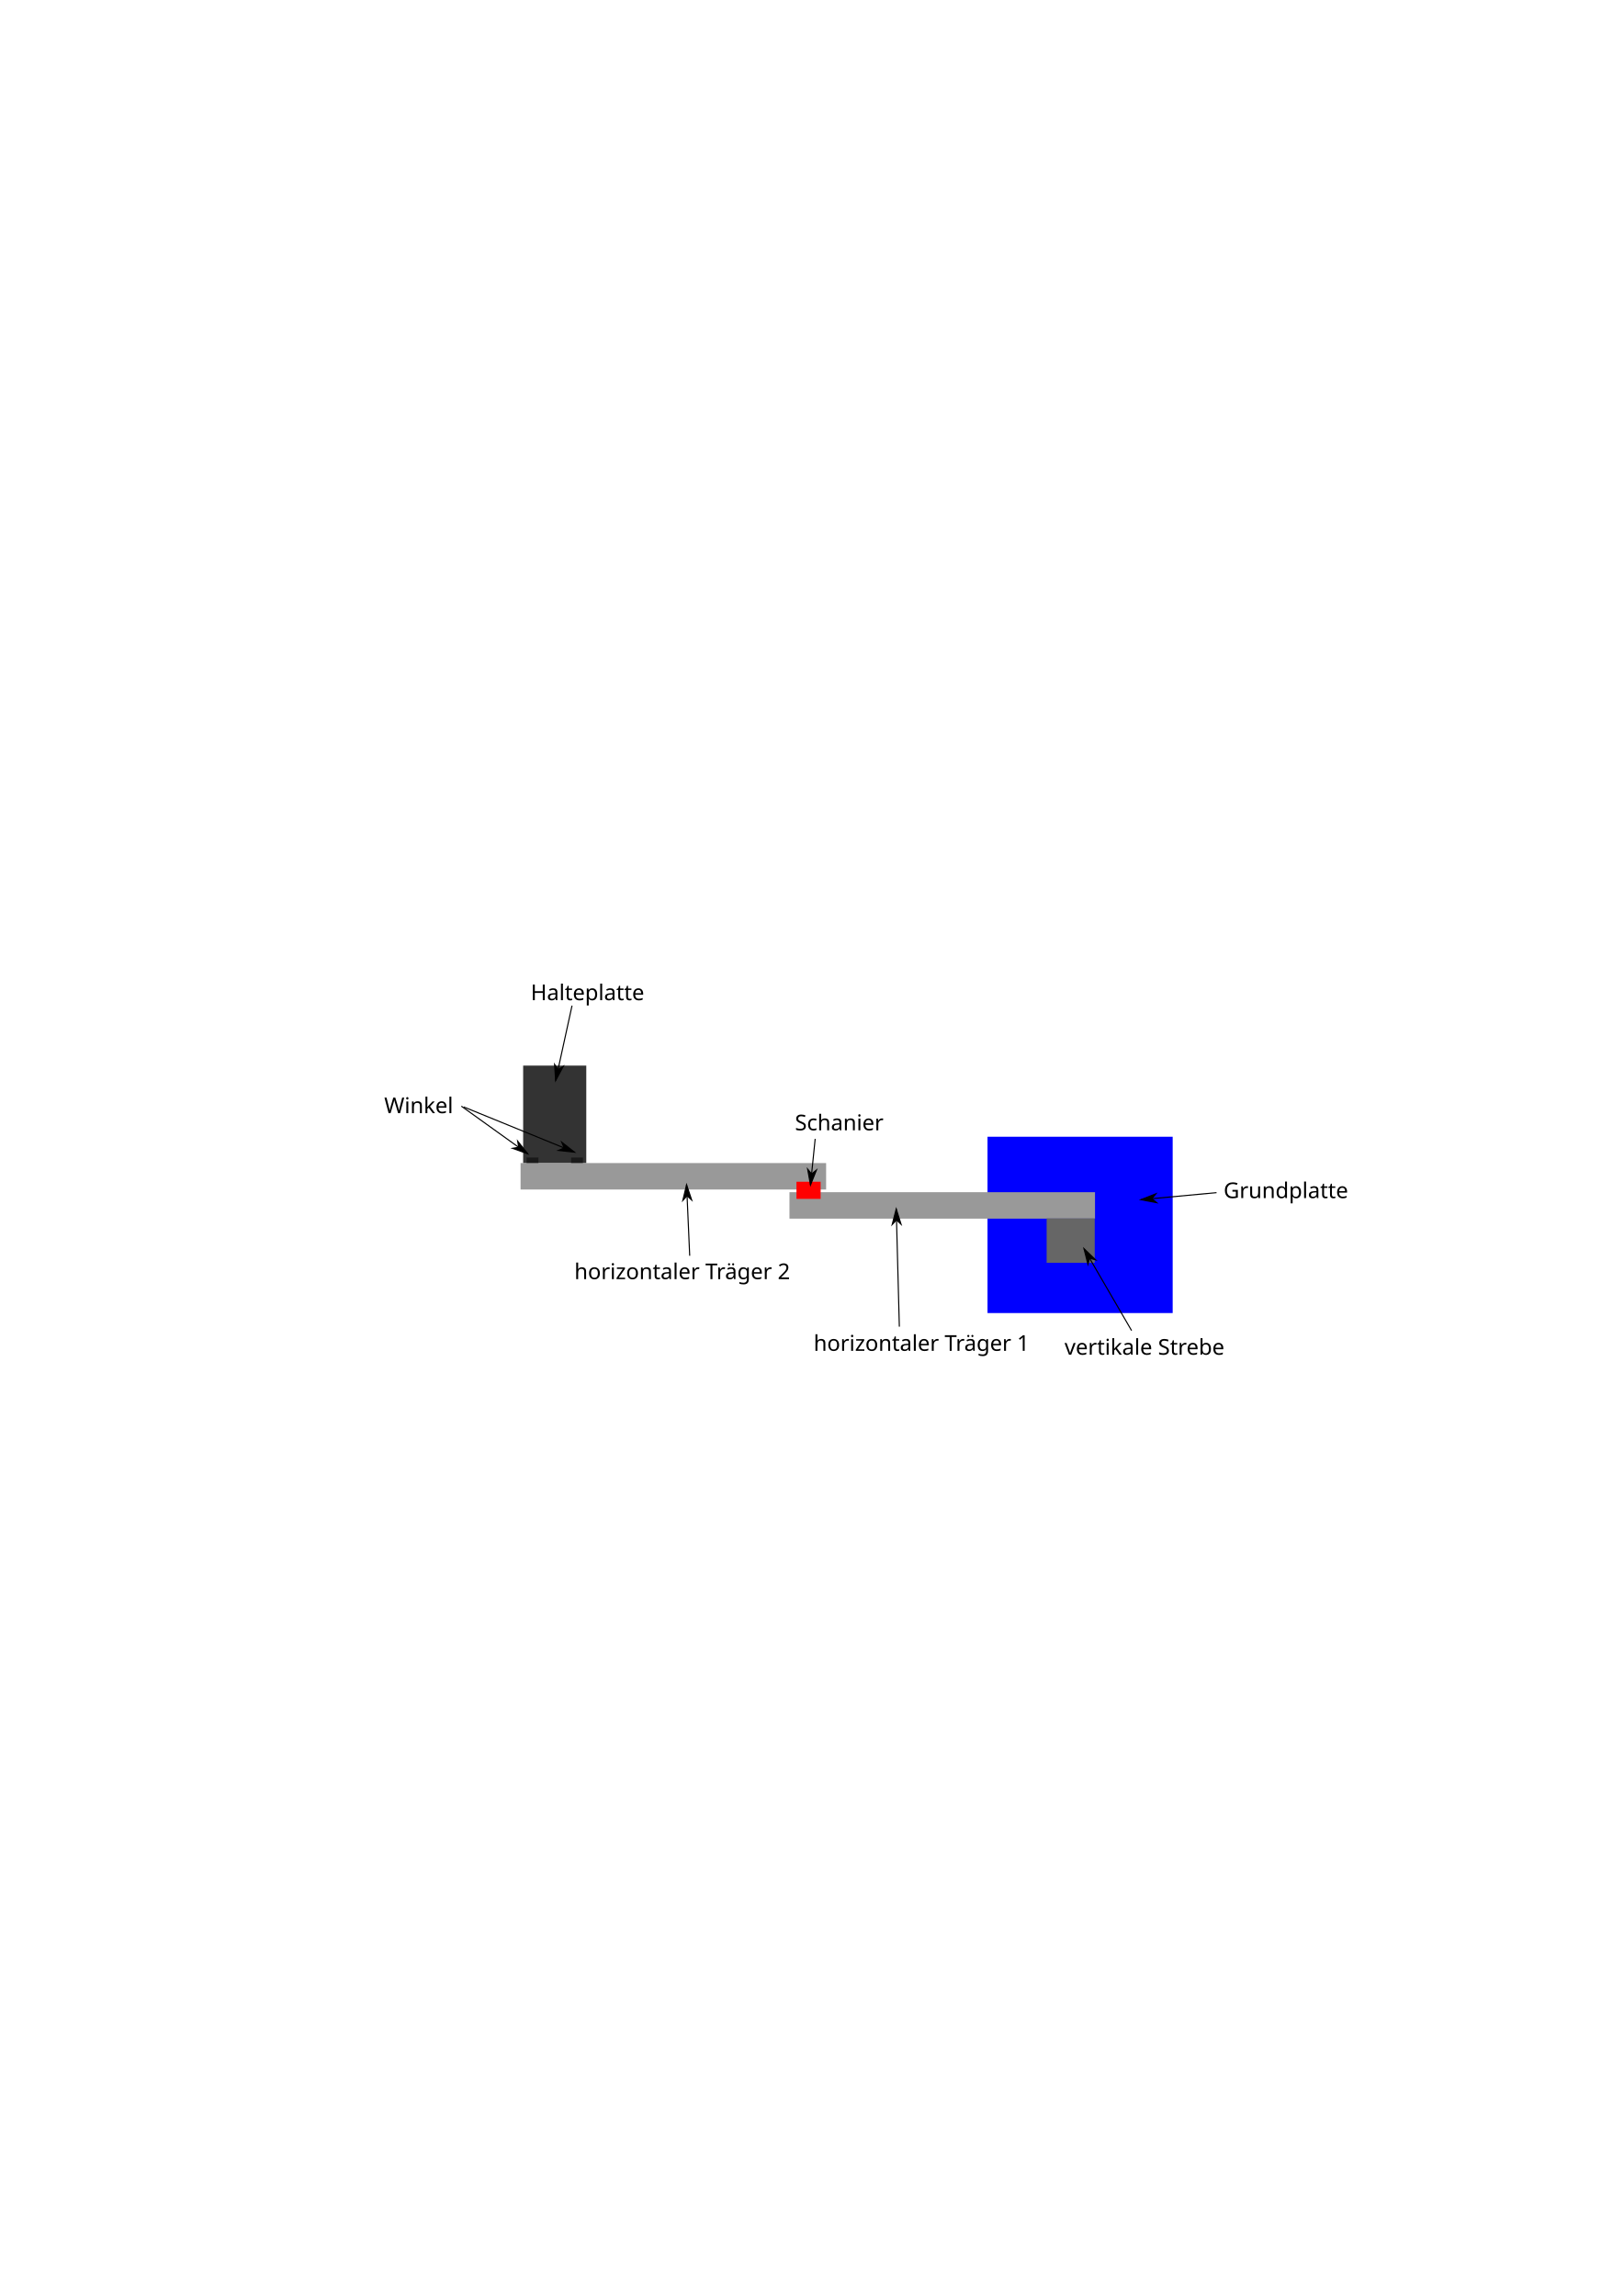
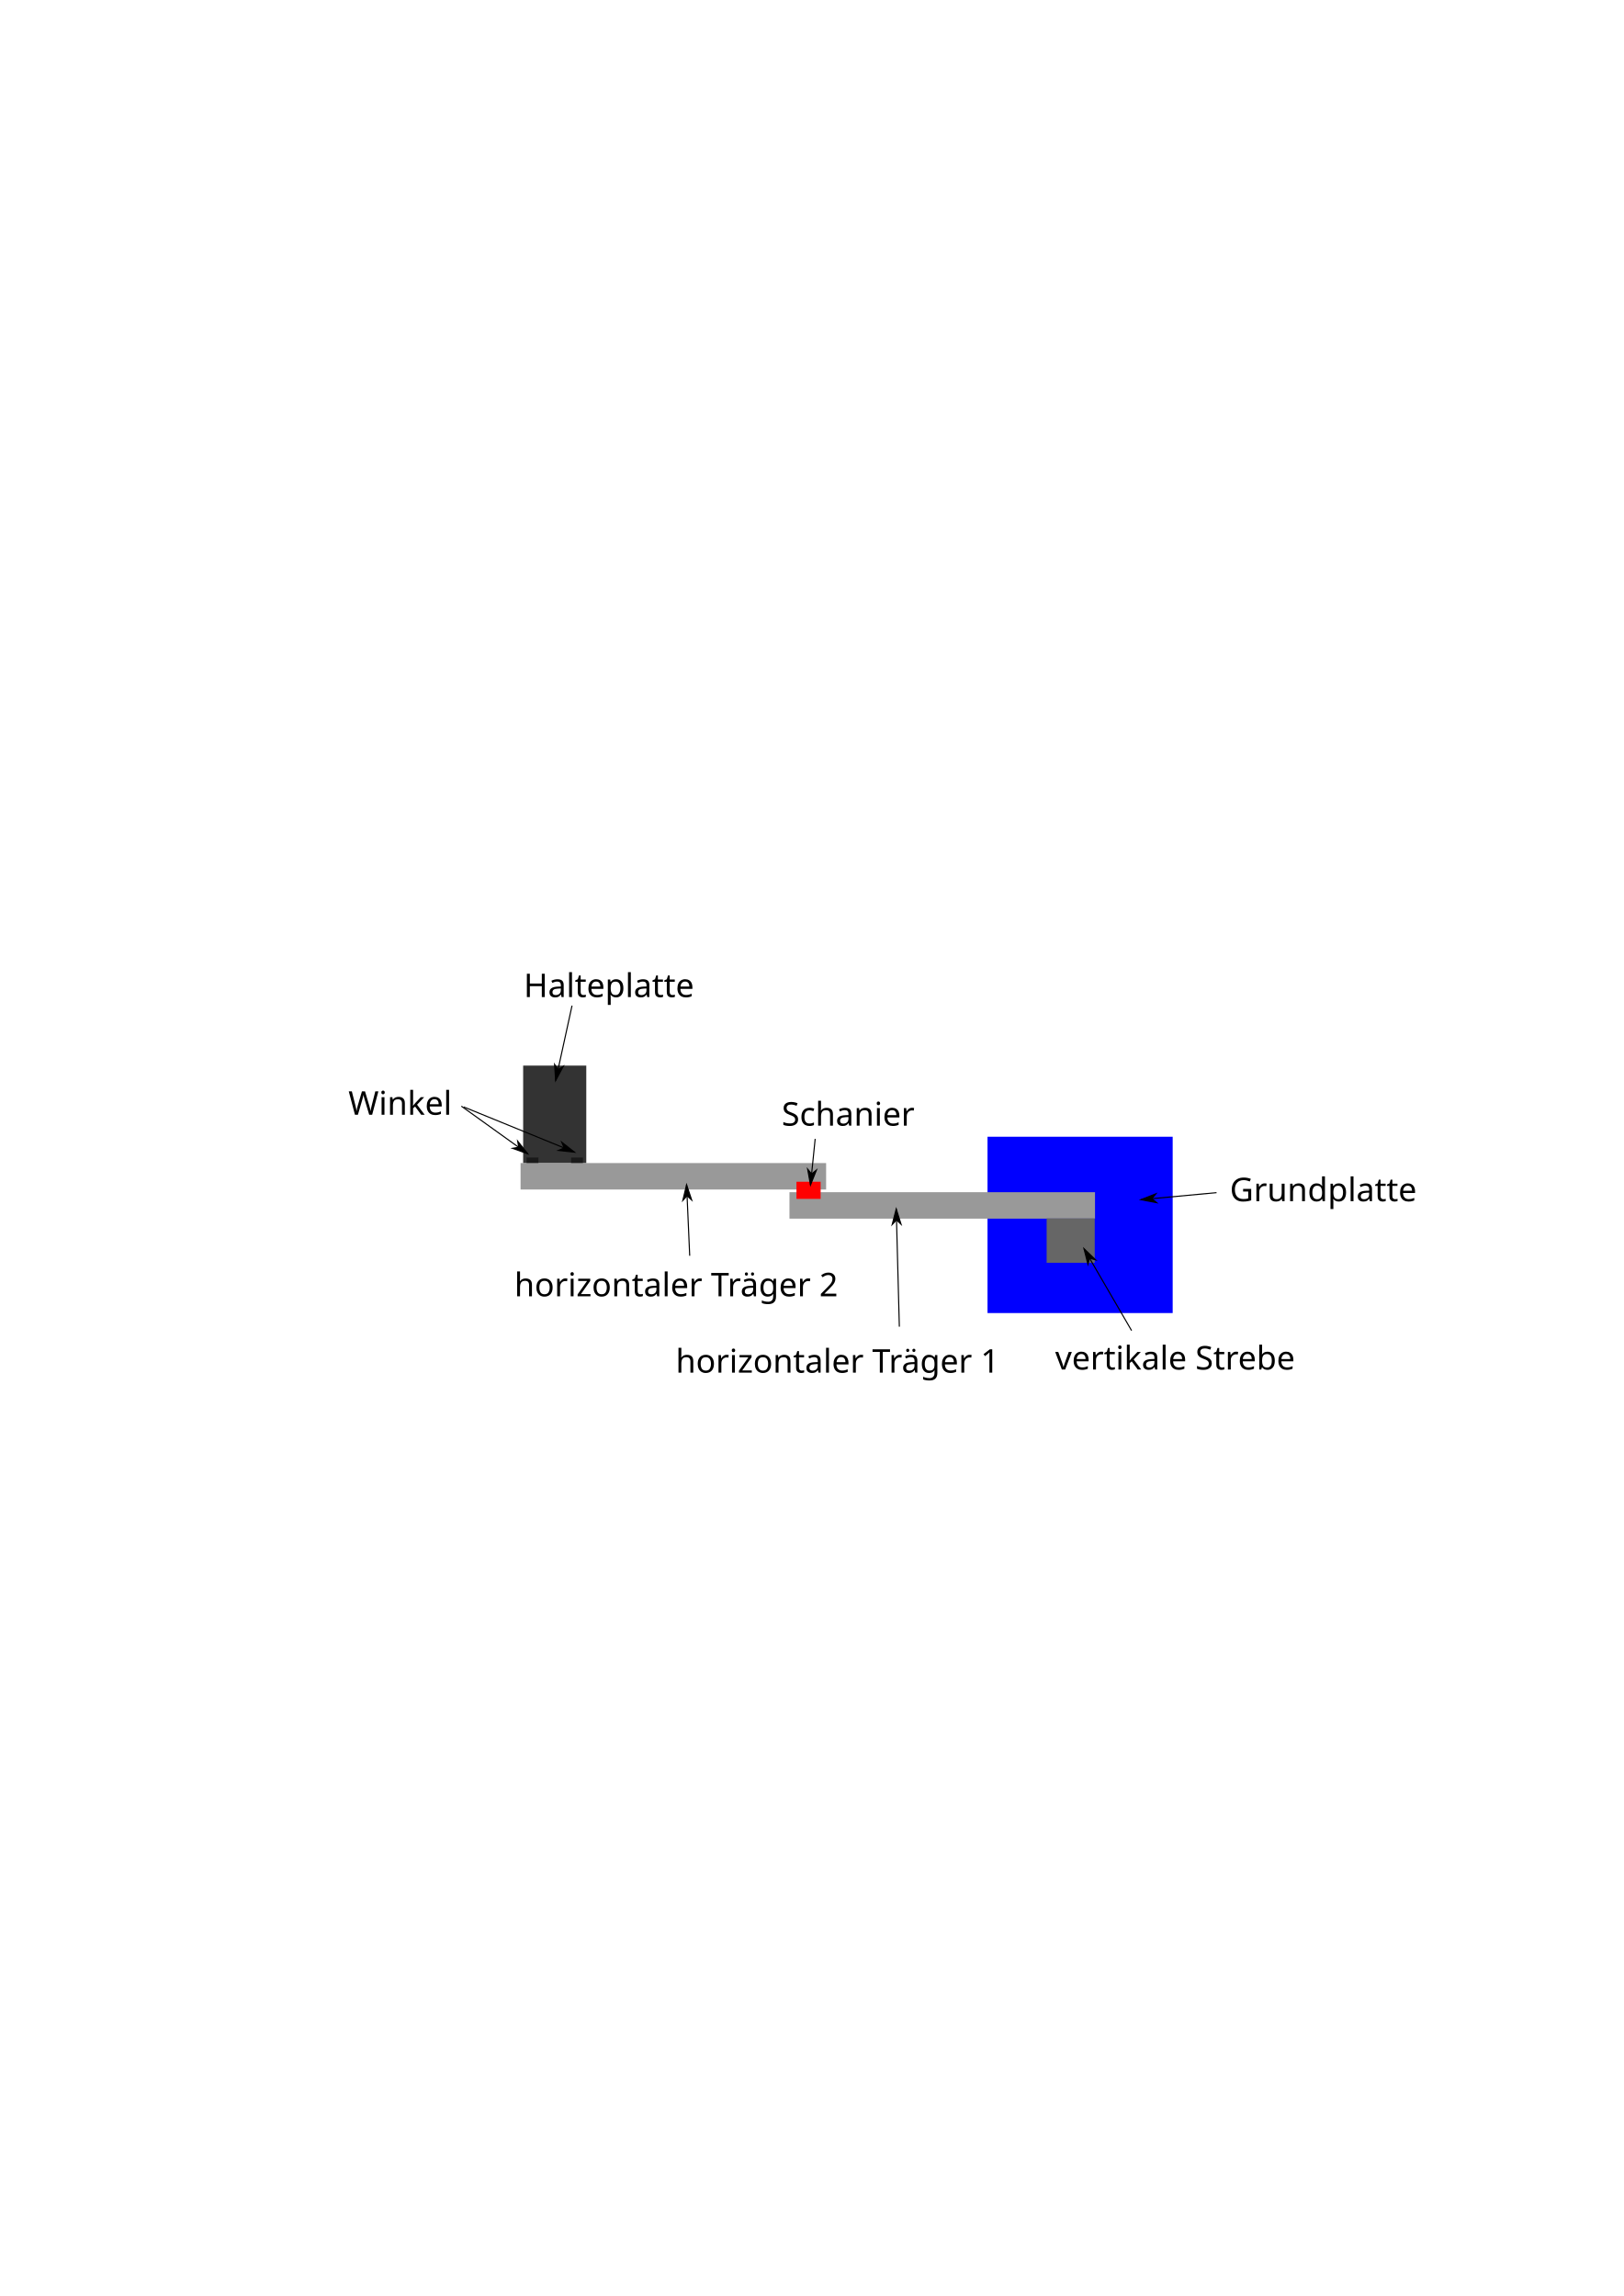
<svg xmlns="http://www.w3.org/2000/svg" width="210mm" height="297mm" viewBox="0 0 744.094 1052.362" id="svg2" version="1.1">
  <defs id="defs4">
    <marker style="overflow:visible;" id="marker4983" refX="0.0" refY="0.0" orient="auto">
      <path transform="scale(0.8) rotate(180) translate(12.5,0)" style="fill-rule:evenodd;stroke:#000000;stroke-width:1pt;stroke-opacity:1;fill:#000000;fill-opacity:1" d="M 0.0,0.0 L 5.0,-5.0 L -12.5,0.0 L 5.0,5.0 L 0.0,0.0 z " id="path4985" />
    </marker>
    <marker orient="auto" refY="0.0" refX="0.0" id="marker4889" style="overflow:visible;">
      <path id="path4891" d="M 0.0,0.0 L 5.0,-5.0 L -12.5,0.0 L 5.0,5.0 L 0.0,0.0 z " style="fill-rule:evenodd;stroke:#000000;stroke-width:1pt;stroke-opacity:1;fill:#000000;fill-opacity:1" transform="scale(0.8) rotate(180) translate(12.5,0)" />
    </marker>
    <marker style="overflow:visible;" id="marker4801" refX="0.0" refY="0.0" orient="auto">
      <path transform="scale(0.8) rotate(180) translate(12.5,0)" style="fill-rule:evenodd;stroke:#000000;stroke-width:1pt;stroke-opacity:1;fill:#000000;fill-opacity:1" d="M 0.0,0.0 L 5.0,-5.0 L -12.5,0.0 L 5.0,5.0 L 0.0,0.0 z " id="path4803" />
    </marker>
    <marker orient="auto" refY="0.0" refX="0.0" id="marker4719" style="overflow:visible;">
      <path id="path4721" d="M 0.0,0.0 L 5.0,-5.0 L -12.5,0.0 L 5.0,5.0 L 0.0,0.0 z " style="fill-rule:evenodd;stroke:#000000;stroke-width:1pt;stroke-opacity:1;fill:#000000;fill-opacity:1" transform="scale(0.8) rotate(180) translate(12.5,0)" />
    </marker>
    <marker style="overflow:visible;" id="marker4643" refX="0.0" refY="0.0" orient="auto">
      <path transform="scale(0.8) rotate(180) translate(12.5,0)" style="fill-rule:evenodd;stroke:#000000;stroke-width:1pt;stroke-opacity:1;fill:#000000;fill-opacity:1" d="M 0.0,0.0 L 5.0,-5.0 L -12.5,0.0 L 5.0,5.0 L 0.0,0.0 z " id="path4645" />
    </marker>
    <marker orient="auto" refY="0.0" refX="0.0" id="marker4573" style="overflow:visible;">
      <path id="path4575" d="M 0.0,0.0 L 5.0,-5.0 L -12.5,0.0 L 5.0,5.0 L 0.0,0.0 z " style="fill-rule:evenodd;stroke:#000000;stroke-width:1pt;stroke-opacity:1;fill:#000000;fill-opacity:1" transform="scale(0.8) rotate(180) translate(12.5,0)" />
    </marker>
    <marker style="overflow:visible;" id="marker4509" refX="0.0" refY="0.0" orient="auto">
      <path transform="scale(0.8) rotate(180) translate(12.5,0)" style="fill-rule:evenodd;stroke:#000000;stroke-width:1pt;stroke-opacity:1;fill:#000000;fill-opacity:1" d="M 0.0,0.0 L 5.0,-5.0 L -12.5,0.0 L 5.0,5.0 L 0.0,0.0 z " id="path4511" />
    </marker>
    <marker orient="auto" refY="0.0" refX="0.0" id="Arrow1Lend" style="overflow:visible;">
      <path id="path4200" d="M 0.0,0.0 L 5.0,-5.0 L -12.5,0.0 L 5.0,5.0 L 0.0,0.0 z " style="fill-rule:evenodd;stroke:#000000;stroke-width:1pt;stroke-opacity:1;fill:#000000;fill-opacity:1" transform="scale(0.8) rotate(180) translate(12.5,0)" />
    </marker>
  </defs>
  <g id="layer1">
    <rect style="fill:#0000ff;fill-rule:evenodd;stroke:none;stroke-width:1px;stroke-linecap:butt;stroke-linejoin:miter;stroke-opacity:1" id="rect3336" width="84.853" height="80.812" x="452.548" y="521.022" />
    <rect style="fill:#999999" id="rect3338" width="140.024" height="12.122" x="361.787" y="546.439" />
    <rect style="fill:#999999" id="rect3338-6" width="140.024" height="12.122" x="238.559" y="533.087" />
    <rect style="fill:#ff0000" id="rect3357" width="11.071" height="7.857" x="365" y="541.648" />
    <rect style="fill:#333333" id="rect3359" width="28.929" height="44.643" x="239.747" y="488.412" />
    <rect style="fill:#1a1a1a" id="rect3361" width="5.43" height="2.525" x="241.318" y="530.529" />
    <rect style="fill:#1a1a1a" id="rect3361-2" width="5.43" height="2.525" x="261.711" y="530.529" />
    <rect style="fill:#666666;stroke:none" id="rect4205" width="22.038" height="20.357" x="479.643" y="558.434" />
-     <text xml:space="preserve" style="font-style:normal;font-weight:normal;font-size:10px;line-height:125%;font-family:sans-serif;letter-spacing:0px;word-spacing:0px;fill:#000000;fill-opacity:1;stroke:none;stroke-width:1px;stroke-linecap:butt;stroke-linejoin:miter;stroke-opacity:1;" x="560.714" y="549.148" id="text3349">
-       <tspan id="tspan3351" x="560.714" y="549.148">Grundplatte</tspan>
+     <text xml:space="preserve" style="font-style:normal;font-weight:normal;font-size:10px;line-height:125%;font-family:sans-serif;letter-spacing:0px;word-spacing:0px;fill:#000000;fill-opacity:1;stroke:none;stroke-width:1px;stroke-linecap:butt;stroke-linejoin:miter;stroke-opacity:1" x="563.571" y="550.577" id="text3349">
+       <tspan id="tspan3351" x="563.571" y="550.577" style="font-size:15px">Grundplatte</tspan>
    </text>
-     <text xml:space="preserve" style="font-style:normal;font-weight:normal;font-size:10px;line-height:125%;font-family:sans-serif;letter-spacing:0px;word-spacing:0px;fill:#000000;fill-opacity:1;stroke:none;stroke-width:1px;stroke-linecap:butt;stroke-linejoin:miter;stroke-opacity:1" x="487.857" y="620.934" id="text3353">
-       <tspan id="tspan3355" x="487.857" y="620.934">vertikale Strebe</tspan>
+     <text xml:space="preserve" style="font-style:normal;font-weight:normal;font-size:10px;line-height:125%;font-family:sans-serif;letter-spacing:0px;word-spacing:0px;fill:#000000;fill-opacity:1;stroke:none;stroke-width:1px;stroke-linecap:butt;stroke-linejoin:miter;stroke-opacity:1" x="483.571" y="627.719" id="text3353">
+       <tspan id="tspan3355" x="483.571" y="627.719" style="font-size:15px">vertikale Strebe</tspan>
    </text>
-     <text xml:space="preserve" style="font-style:normal;font-weight:normal;font-size:10px;line-height:125%;font-family:sans-serif;letter-spacing:0px;word-spacing:0px;fill:#000000;fill-opacity:1;stroke:none;stroke-width:1px;stroke-linecap:butt;stroke-linejoin:miter;stroke-opacity:1" x="372.857" y="619.148" id="text3357">
-       <tspan id="tspan3359" x="372.857" y="619.148">horizontaler Träger 1</tspan>
+     <text xml:space="preserve" style="font-style:normal;font-weight:normal;font-size:10px;line-height:125%;font-family:sans-serif;letter-spacing:0px;word-spacing:0px;fill:#000000;fill-opacity:1;stroke:none;stroke-width:1px;stroke-linecap:butt;stroke-linejoin:miter;stroke-opacity:1" x="309.643" y="629.148" id="text3357">
+       <tspan id="tspan3359" x="309.643" y="629.148" style="font-size:15px">horizontaler Träger 1</tspan>
    </text>
-     <text xml:space="preserve" style="font-style:normal;font-weight:normal;font-size:10px;line-height:125%;font-family:sans-serif;letter-spacing:0px;word-spacing:0px;fill:#000000;fill-opacity:1;stroke:none;stroke-width:1px;stroke-linecap:butt;stroke-linejoin:miter;stroke-opacity:1" x="263.214" y="586.291" id="text3361">
-       <tspan id="tspan3363" x="263.214" y="586.291">horizontaler Träger 2</tspan>
+     <text xml:space="preserve" style="font-style:normal;font-weight:normal;font-size:10px;line-height:125%;font-family:sans-serif;letter-spacing:0px;word-spacing:0px;fill:#000000;fill-opacity:1;stroke:none;stroke-width:1px;stroke-linecap:butt;stroke-linejoin:miter;stroke-opacity:1" x="235.714" y="594.148" id="text3361">
+       <tspan id="tspan3363" x="235.714" y="594.148" style="font-size:15px">horizontaler Träger 2</tspan>
    </text>
-     <text xml:space="preserve" style="font-style:normal;font-weight:normal;font-size:10px;line-height:125%;font-family:sans-serif;letter-spacing:0px;word-spacing:0px;fill:#000000;fill-opacity:1;stroke:none;stroke-width:1px;stroke-linecap:butt;stroke-linejoin:miter;stroke-opacity:1" x="364.286" y="518.076" id="text3365">
-       <tspan id="tspan3367" x="364.286" y="518.076">Schanier</tspan>
+     <text xml:space="preserve" style="font-style:normal;font-weight:normal;font-size:10px;line-height:125%;font-family:sans-serif;letter-spacing:0px;word-spacing:0px;fill:#000000;fill-opacity:1;stroke:none;stroke-width:1px;stroke-linecap:butt;stroke-linejoin:miter;stroke-opacity:1" x="358.214" y="515.934" id="text3365">
+       <tspan id="tspan3367" x="358.214" y="515.934" style="font-size:15px">Schanier</tspan>
    </text>
-     <text xml:space="preserve" style="font-style:normal;font-weight:normal;font-size:10px;line-height:125%;font-family:sans-serif;letter-spacing:0px;word-spacing:0px;fill:#000000;fill-opacity:1;stroke:none;stroke-width:1px;stroke-linecap:butt;stroke-linejoin:miter;stroke-opacity:1" x="243.214" y="458.434" id="text3369">
-       <tspan id="tspan3371" x="243.214" y="458.434">Halteplatte</tspan>
+     <text xml:space="preserve" style="font-style:normal;font-weight:normal;font-size:10px;line-height:125%;font-family:sans-serif;letter-spacing:0px;word-spacing:0px;fill:#000000;fill-opacity:1;stroke:none;stroke-width:1px;stroke-linecap:butt;stroke-linejoin:miter;stroke-opacity:1" x="240" y="457.005" id="text3369">
+       <tspan id="tspan3371" x="240" y="457.005" style="font-size:15px">Halteplatte</tspan>
    </text>
-     <text xml:space="preserve" style="font-style:normal;font-weight:normal;font-size:10px;line-height:125%;font-family:sans-serif;letter-spacing:0px;word-spacing:0px;fill:#000000;fill-opacity:1;stroke:none;stroke-width:1px;stroke-linecap:butt;stroke-linejoin:miter;stroke-opacity:1" x="176.071" y="510.219" id="text3373">
-       <tspan id="tspan3375" x="176.071" y="510.219">Winkel</tspan>
+     <text xml:space="preserve" style="font-style:normal;font-weight:normal;font-size:10px;line-height:125%;font-family:sans-serif;letter-spacing:0px;word-spacing:0px;fill:#000000;fill-opacity:1;stroke:none;stroke-width:1px;stroke-linecap:butt;stroke-linejoin:miter;stroke-opacity:1" x="159.643" y="510.934" id="text3373">
+       <tspan id="tspan3375" x="159.643" y="510.934" style="font-size:15px">Winkel</tspan>
    </text>
    <path style="fill:none;fill-rule:evenodd;stroke:#000000;stroke-width:0.5;stroke-linecap:butt;stroke-linejoin:miter;stroke-opacity:1;marker-end:url(#Arrow1Lend);stroke-miterlimit:4;stroke-dasharray:none" d="m 262.143,460.934 -7.5,34.286" id="path3377" />
    <path style="fill:none;fill-rule:evenodd;stroke:#000000;stroke-width:0.5;stroke-linecap:butt;stroke-linejoin:miter;stroke-opacity:1;marker-end:url(#marker4643);stroke-miterlimit:4;stroke-dasharray:none" d="m 211.429,507.005 30.357,21.786" id="path3379" />
    <path style="fill:none;fill-rule:evenodd;stroke:#000000;stroke-width:0.5;stroke-linecap:butt;stroke-linejoin:miter;stroke-opacity:1;marker-end:url(#marker4573);stroke-miterlimit:4;stroke-dasharray:none" d="m 212.5,507.362 50.714,20.714" id="path3381" />
    <path style="fill:none;fill-rule:evenodd;stroke:#000000;stroke-width:0.5;stroke-linecap:butt;stroke-linejoin:miter;stroke-opacity:1;marker-end:url(#marker4509);stroke-miterlimit:4;stroke-dasharray:none" d="m 373.571,522.005 -2.143,21.071" id="path3383" />
    <path style="fill:none;fill-rule:evenodd;stroke:#000000;stroke-width:0.5;stroke-linecap:butt;stroke-linejoin:miter;stroke-opacity:1;marker-end:url(#marker4719);stroke-miterlimit:4;stroke-dasharray:none" d="m 316.071,575.576 -1.429,-32.5" id="path3385" />
    <path style="fill:none;fill-rule:evenodd;stroke:#000000;stroke-width:0.5;stroke-linecap:butt;stroke-linejoin:miter;stroke-opacity:1;marker-end:url(#marker4801);stroke-miterlimit:4;stroke-dasharray:none" d="m 412.143,608.076 -1.429,-53.929" id="path3387" />
    <path style="fill:none;fill-rule:evenodd;stroke:#000000;stroke-width:0.5;stroke-linecap:butt;stroke-linejoin:miter;stroke-opacity:1;marker-end:url(#marker4889);stroke-miterlimit:4;stroke-dasharray:none" d="m 518.571,609.862 -21.786,-37.5" id="path3389" />
    <path style="fill:none;fill-rule:evenodd;stroke:#000000;stroke-width:0.5;stroke-linecap:butt;stroke-linejoin:miter;stroke-opacity:1;marker-end:url(#marker4983);stroke-miterlimit:4;stroke-dasharray:none" d="m 557.5,546.648 -34.643,3.214" id="path3391" />
  </g>
</svg>
